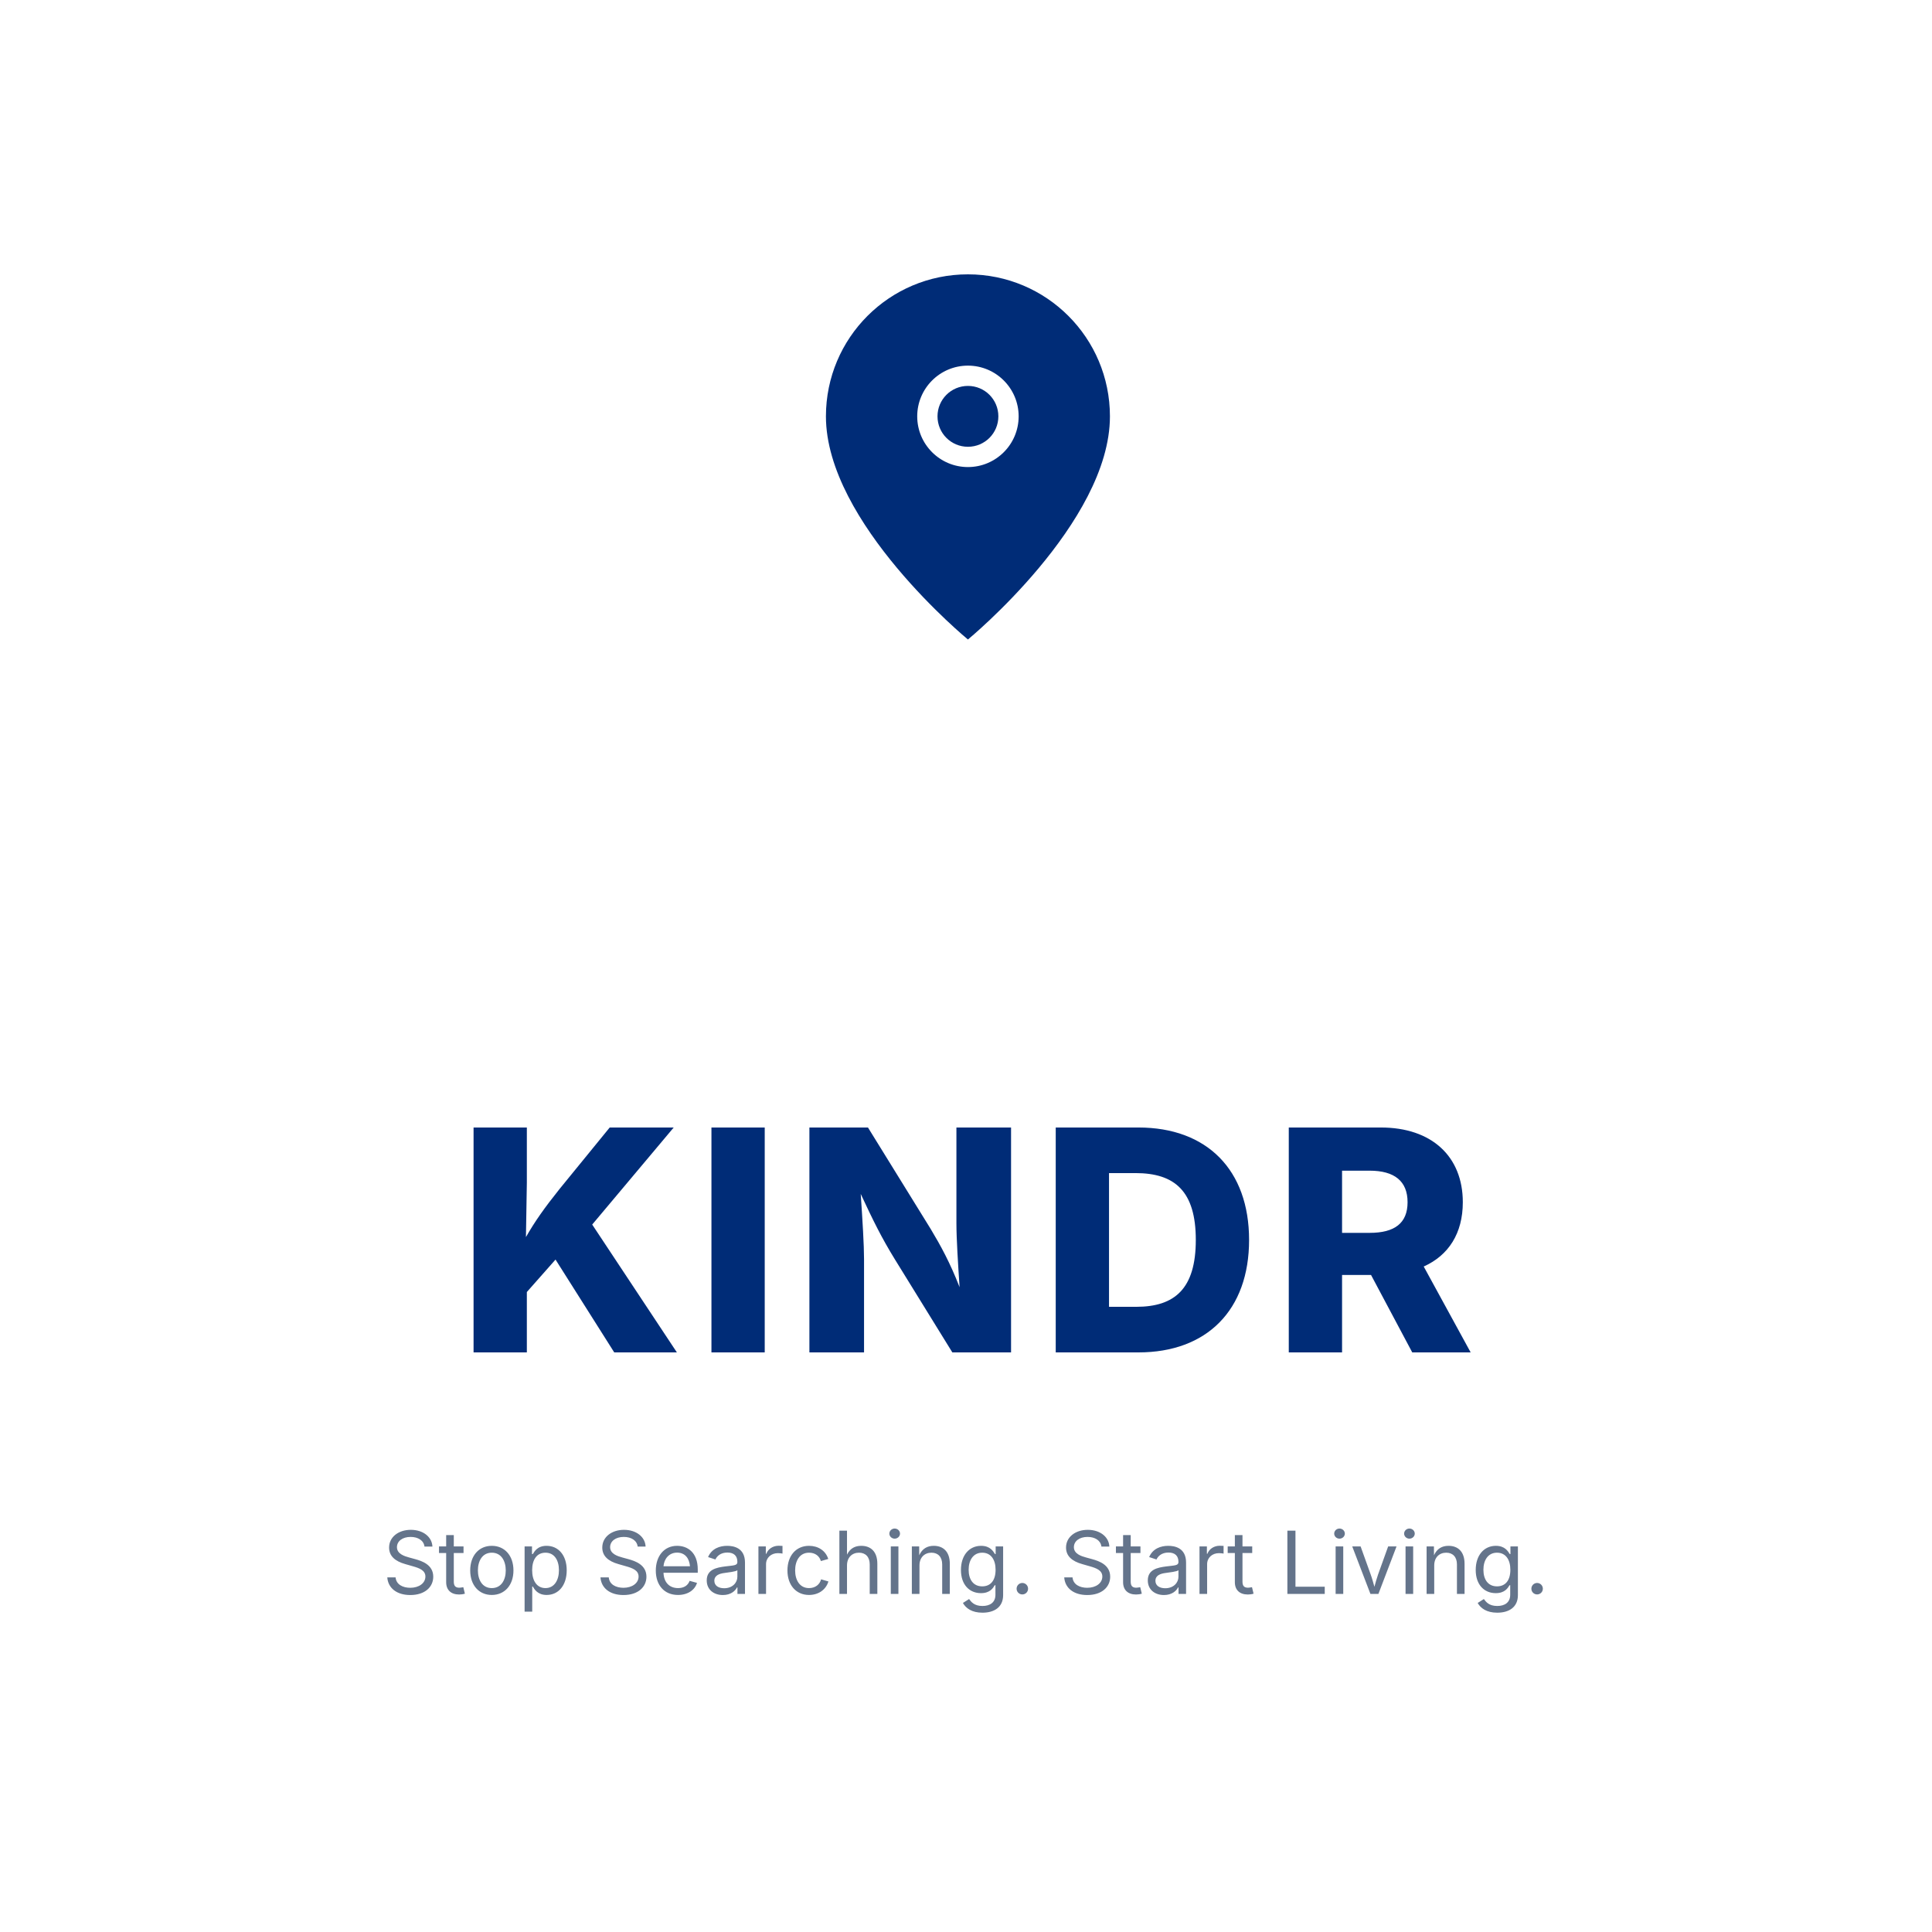
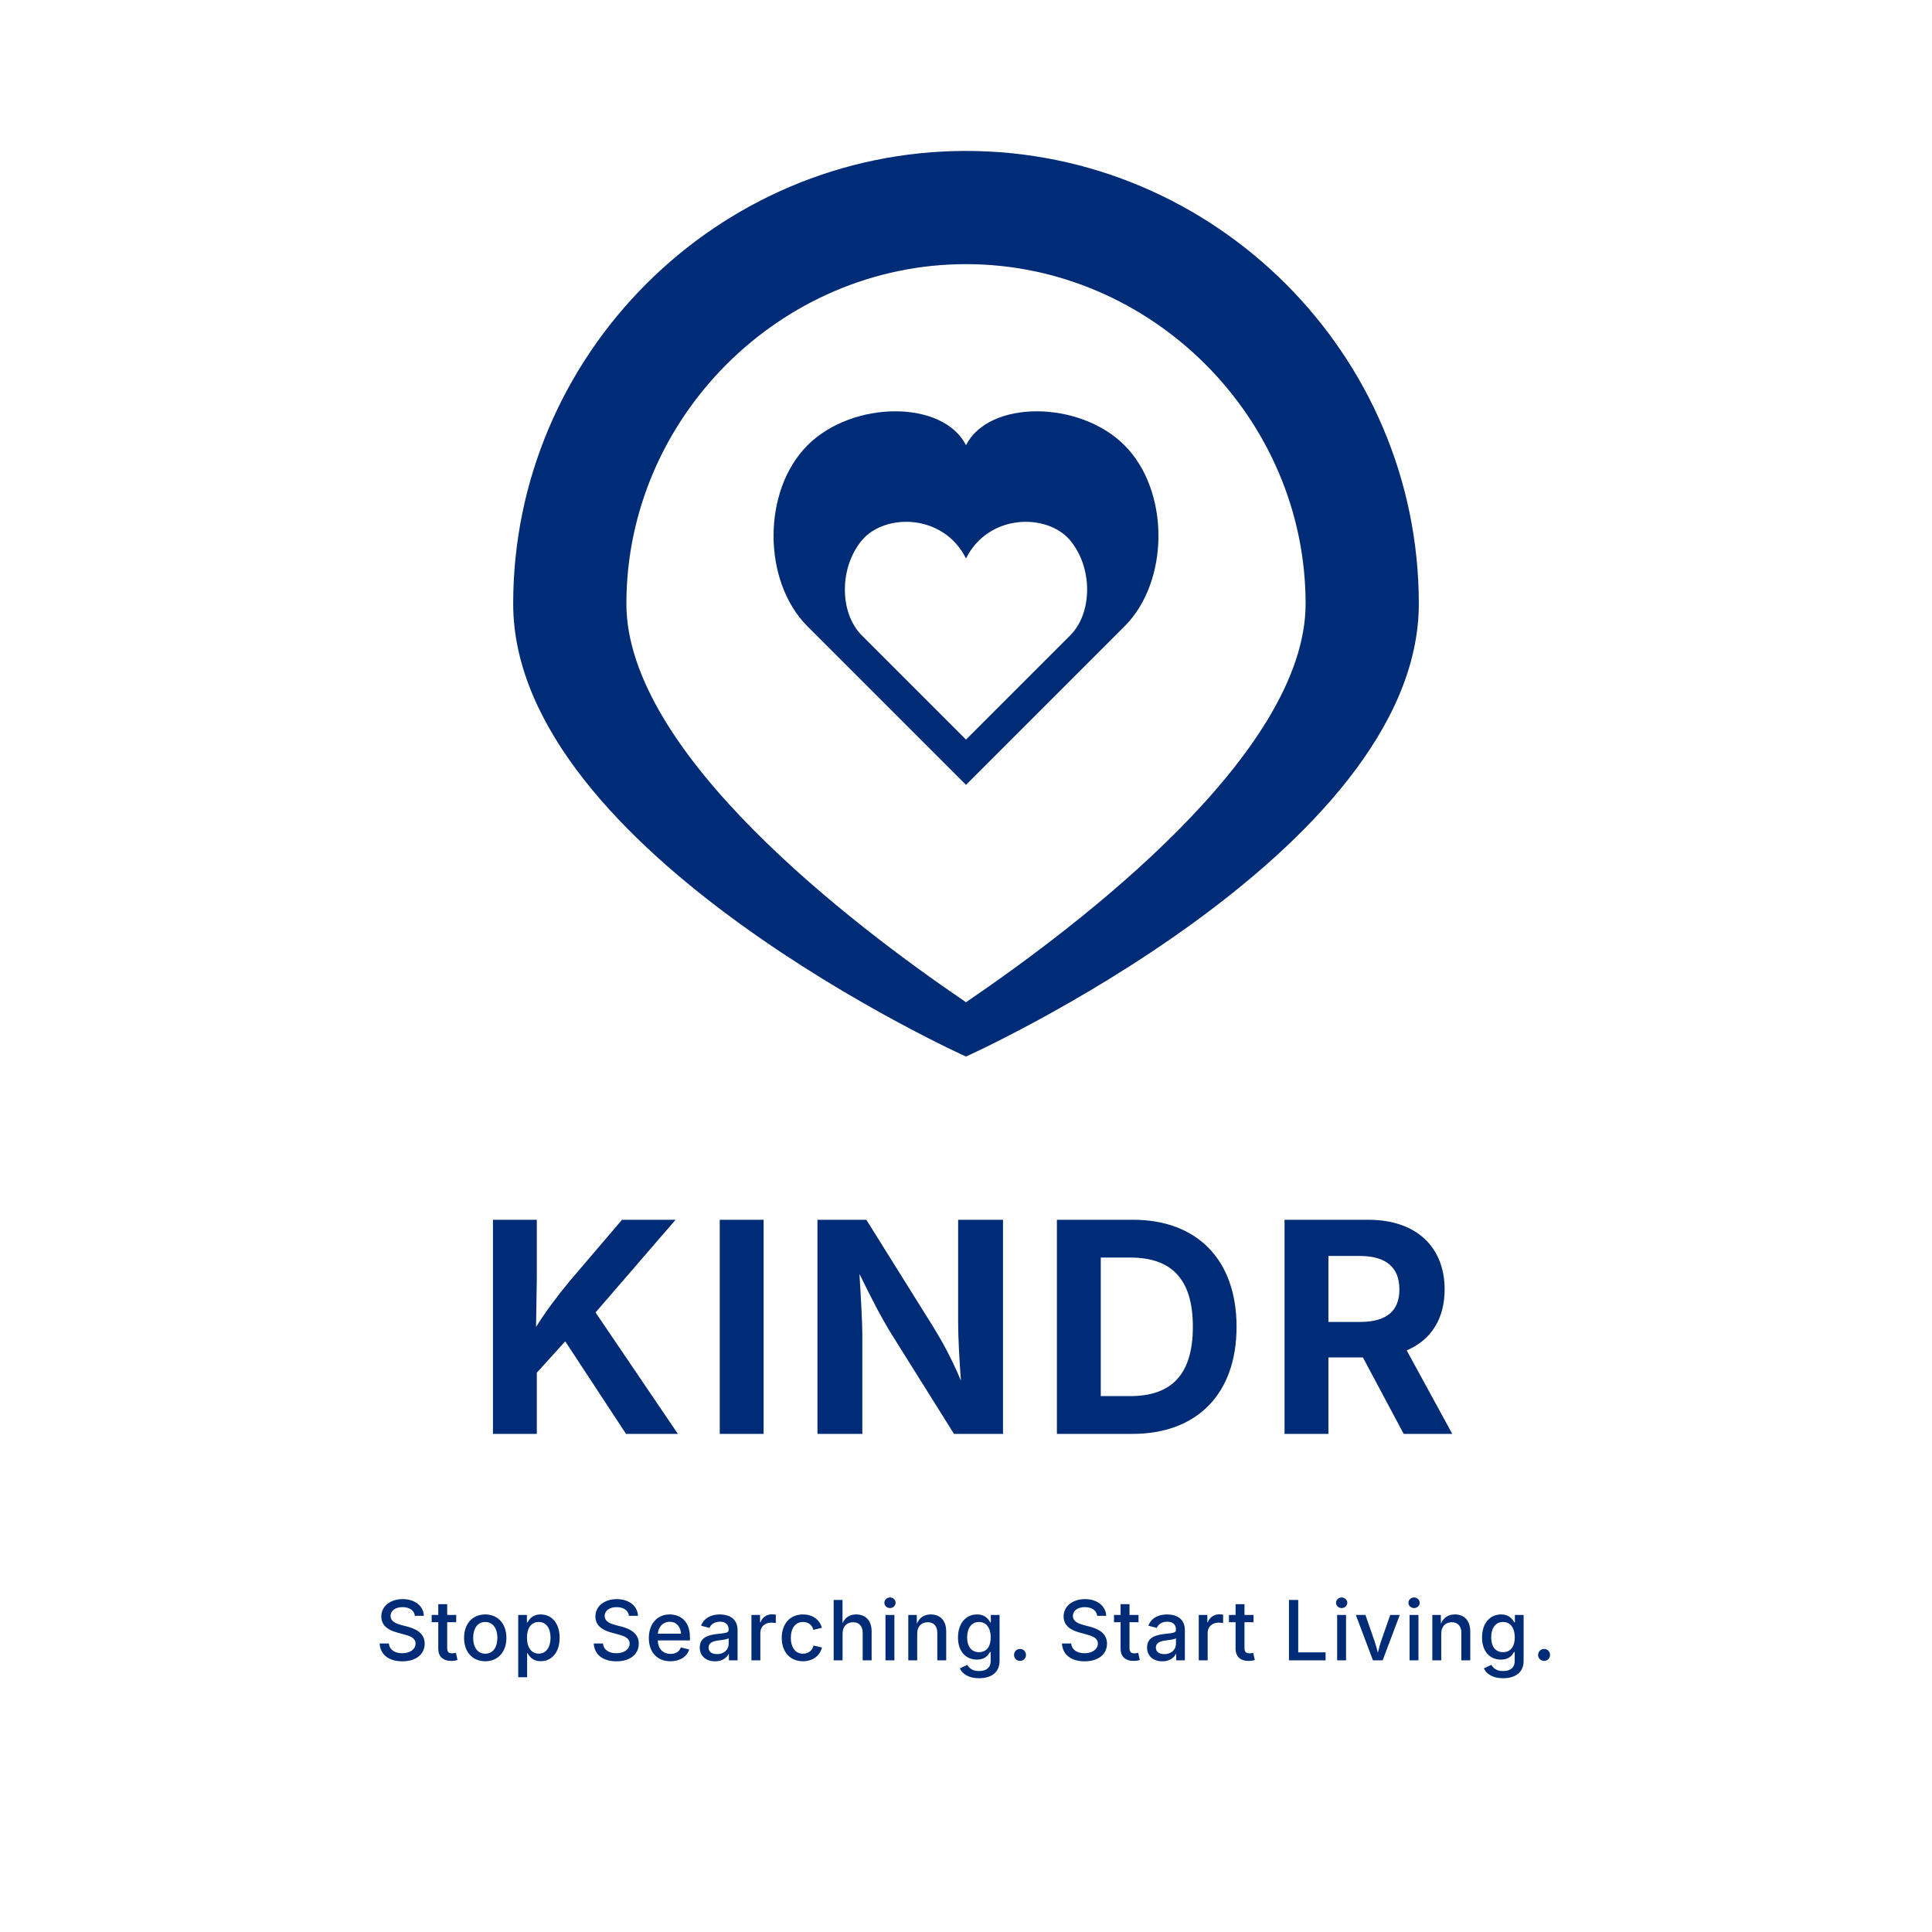
- <svg xmlns="http://www.w3.org/2000/svg" width="400" height="400" viewBox="0 0 400 400">
-   <g transform="translate(150, 40) scale(4.2)">
-     <path d="M12 4C8.13 4 5 7.13 5 11C5 16.25 12 22 12 22C12 22 19 16.25 19 11C19 7.13 15.87 4 12 4ZM12 13.5C10.62 13.5 9.5 12.38 9.5 11C9.5 9.62 10.62 8.5 12 8.5C13.38 8.5 14.5 9.62 14.5 11C14.5 12.38 13.38 13.5 12 13.5Z" fill="#002C77" />
-     <path d="M12 9.5C11.17 9.5 10.5 10.17 10.5 11C10.5 11.83 11.17 12.5 12 12.5C12.83 12.5 13.5 11.83 13.5 11C13.5 10.17 12.83 9.5 12 9.5Z" fill="#002C77" />
+ <svg xmlns="http://www.w3.org/2000/svg" width="512" height="512" viewBox="0 0 512 512">
+   <g transform="translate(256, 160) scale(12)" text-anchor="middle">
+     <path d="M0 -10 C -5.5 -10, -10 -5.5, -10 0 C -10 5.5, 0 10, 0 10 C 0 10, 10 5.5, 10 0 C 10 -5.5, 5.5 -10, 0 -10 Z M 0 -7.5 C 4.1 -7.5, 7.5 -4.1, 7.5 0 C 7.5 3.3, 2.5 7.1, 0 8.8 C -2.5 7.1, -7.5 3.3, -7.5 0 C -7.5 -4.1, -4.1 -7.5, 0 -7.5 Z" fill="#002C77" />
+     <path d="M 0 -3.5 C -0.5 -4.5, -2.5 -4.5, -3.5 -3.5 C -4.5 -2.5, -4.5 -0.5, -3.5 0.5 L 0 4 L 3.5 0.5 C 4.5 -0.5, 4.5 -2.5, 3.5 -3.5 C 2.5 -4.5, 0.5 -4.5, 0 -3.5 Z M 0 -1 C 0.5 -2, 1.8 -2, 2.3 -1.4 C 2.8 -0.8, 2.8 0.2, 2.3 0.7 L 0 3 L -2.3 0.7 C -2.8 0.2, -2.8 -0.8, -2.3 -1.4 C -1.8 -2, -0.5 -2, 0 -1 Z" fill="#002C77" />
  </g>
-   <text x="200" y="280" font-family="'Inter', sans-serif" font-weight="800" font-size="64" fill="#002C77" text-anchor="middle" letter-spacing="2">KINDR</text>
-   <text x="200" y="330" font-family="'Inter', sans-serif" font-weight="400" font-size="18" fill="#64748B" text-anchor="middle">Stop Searching. Start Living.</text>
+   <text x="256" y="380" font-family="'Inter', -apple-system, sans-serif" font-weight="700" font-size="78" fill="#002C77" text-anchor="middle" letter-spacing="4">KINDR</text>
+   <text x="256" y="440" font-family="'Inter', -apple-system, sans-serif" font-weight="500" font-size="22" fill="#002C77" text-anchor="middle" letter-spacing="0.5">Stop Searching. Start Living.</text>
</svg>
